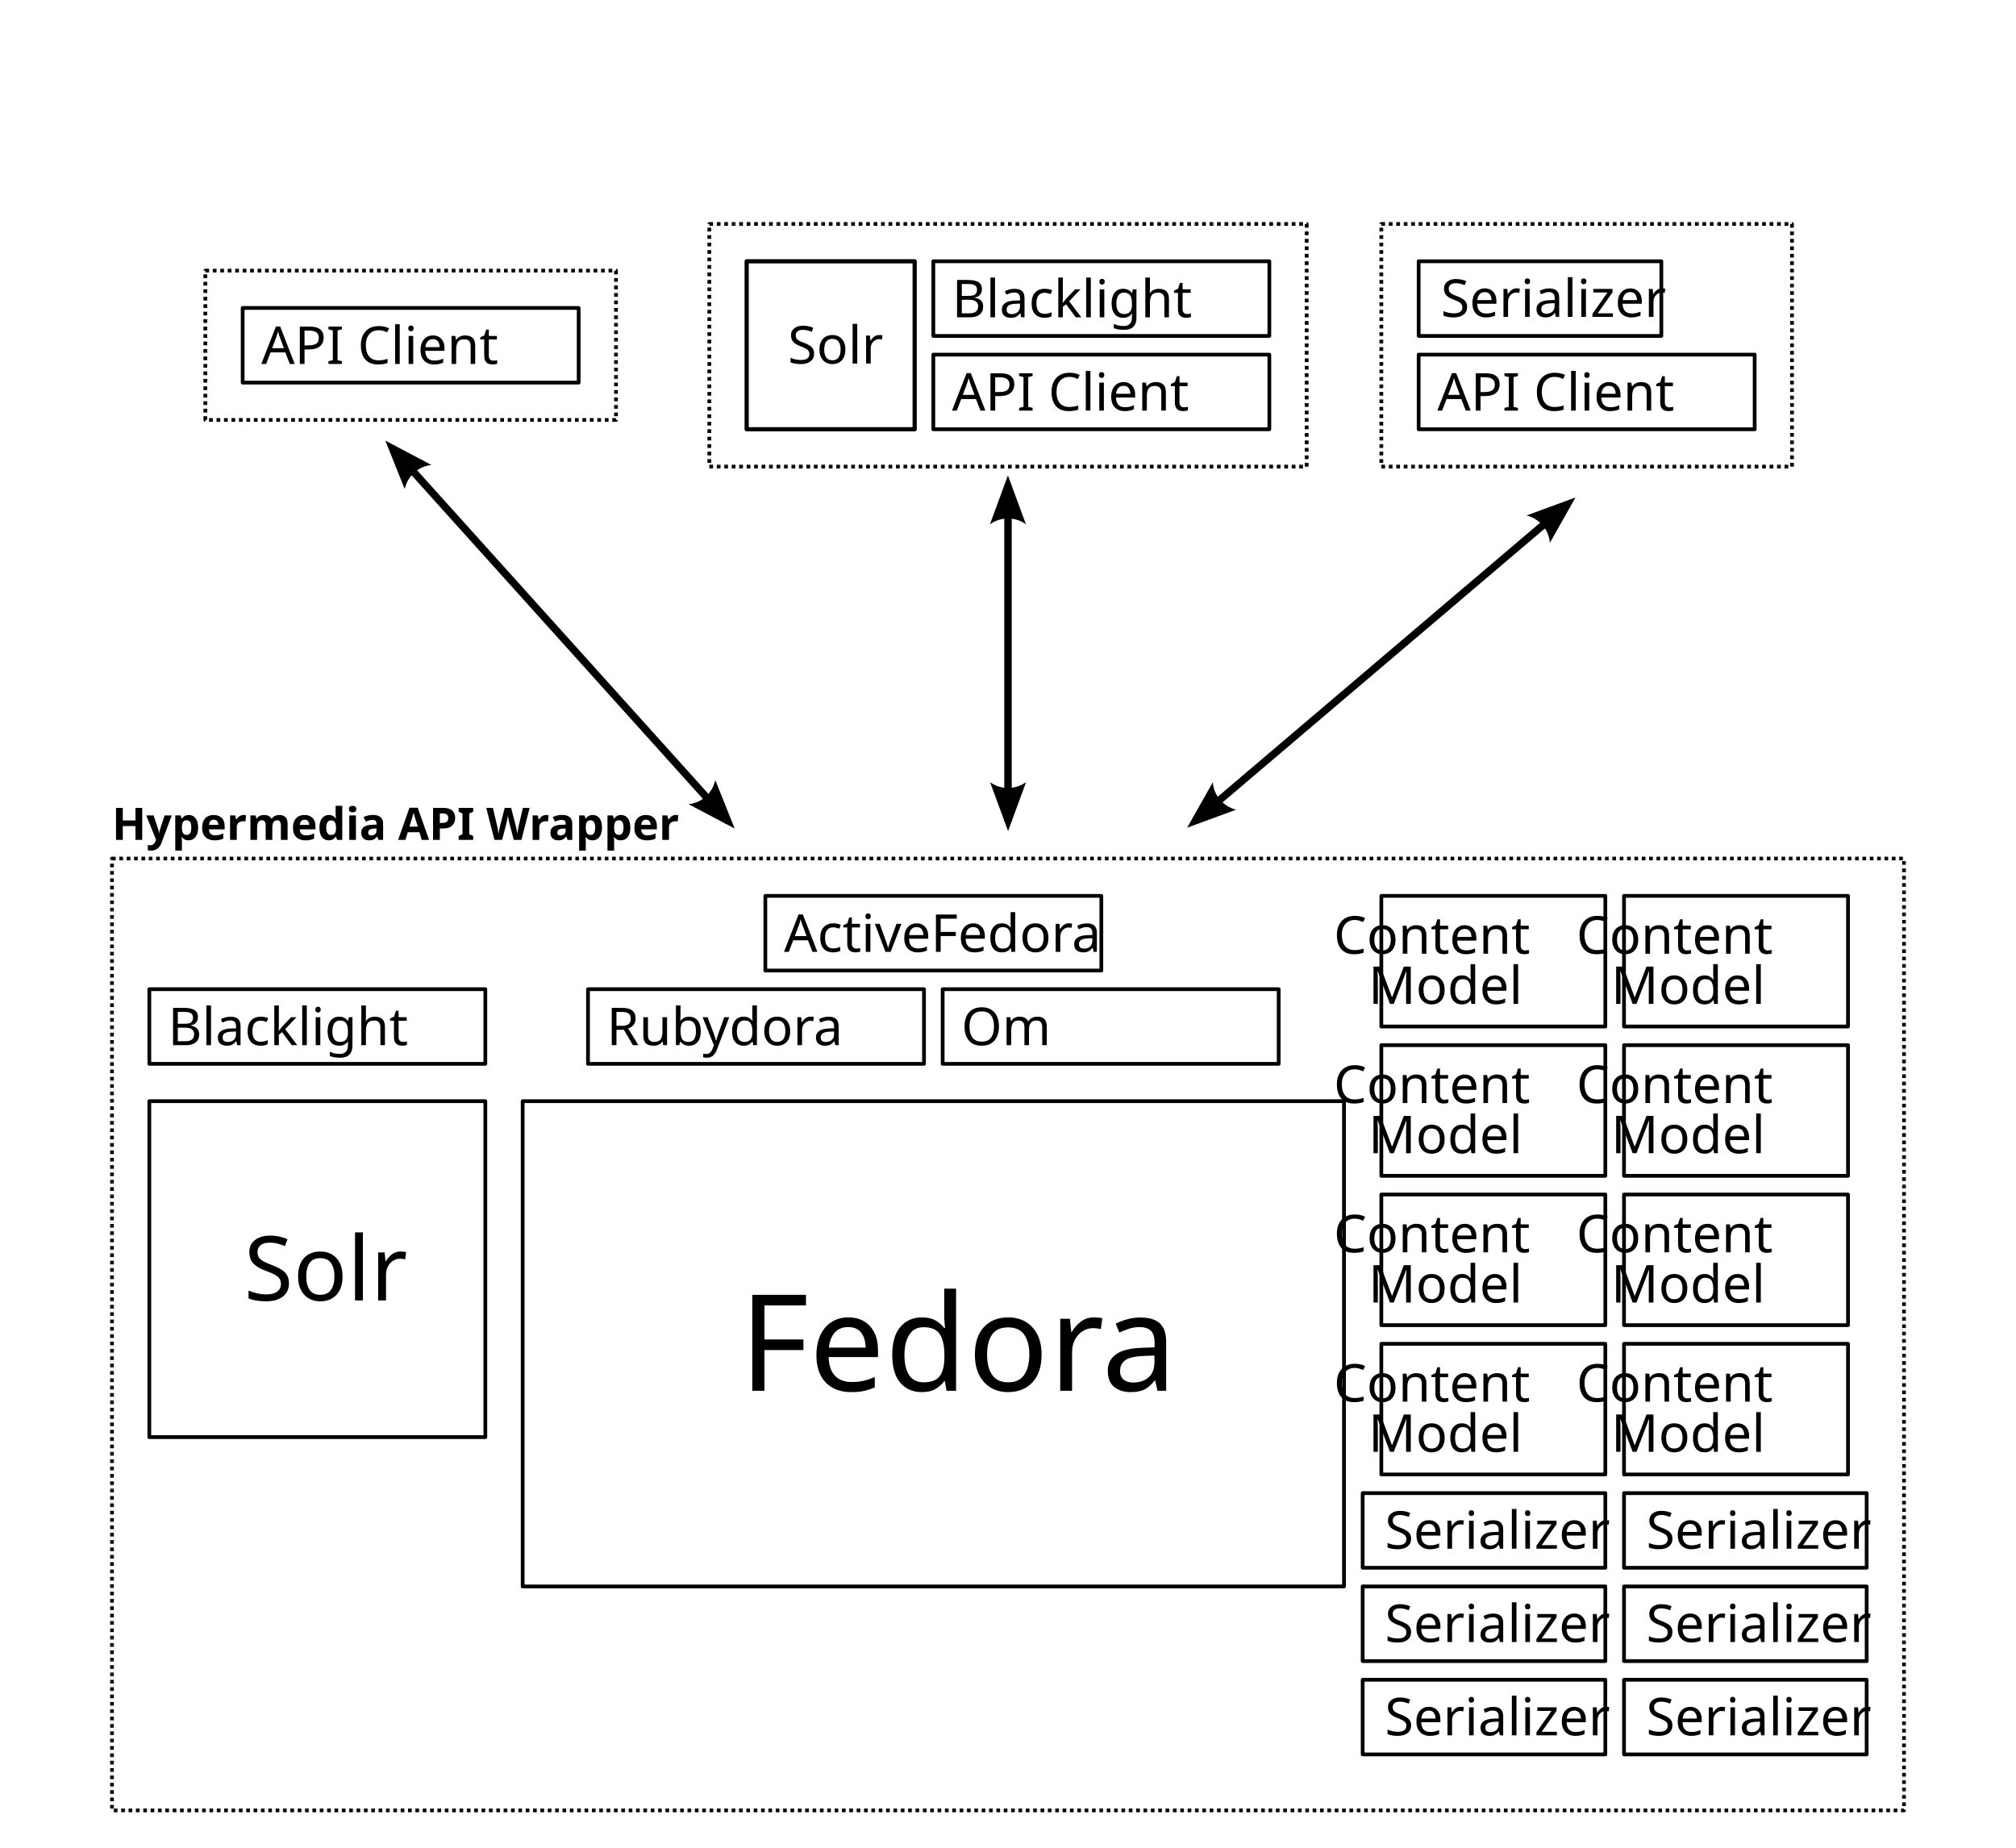
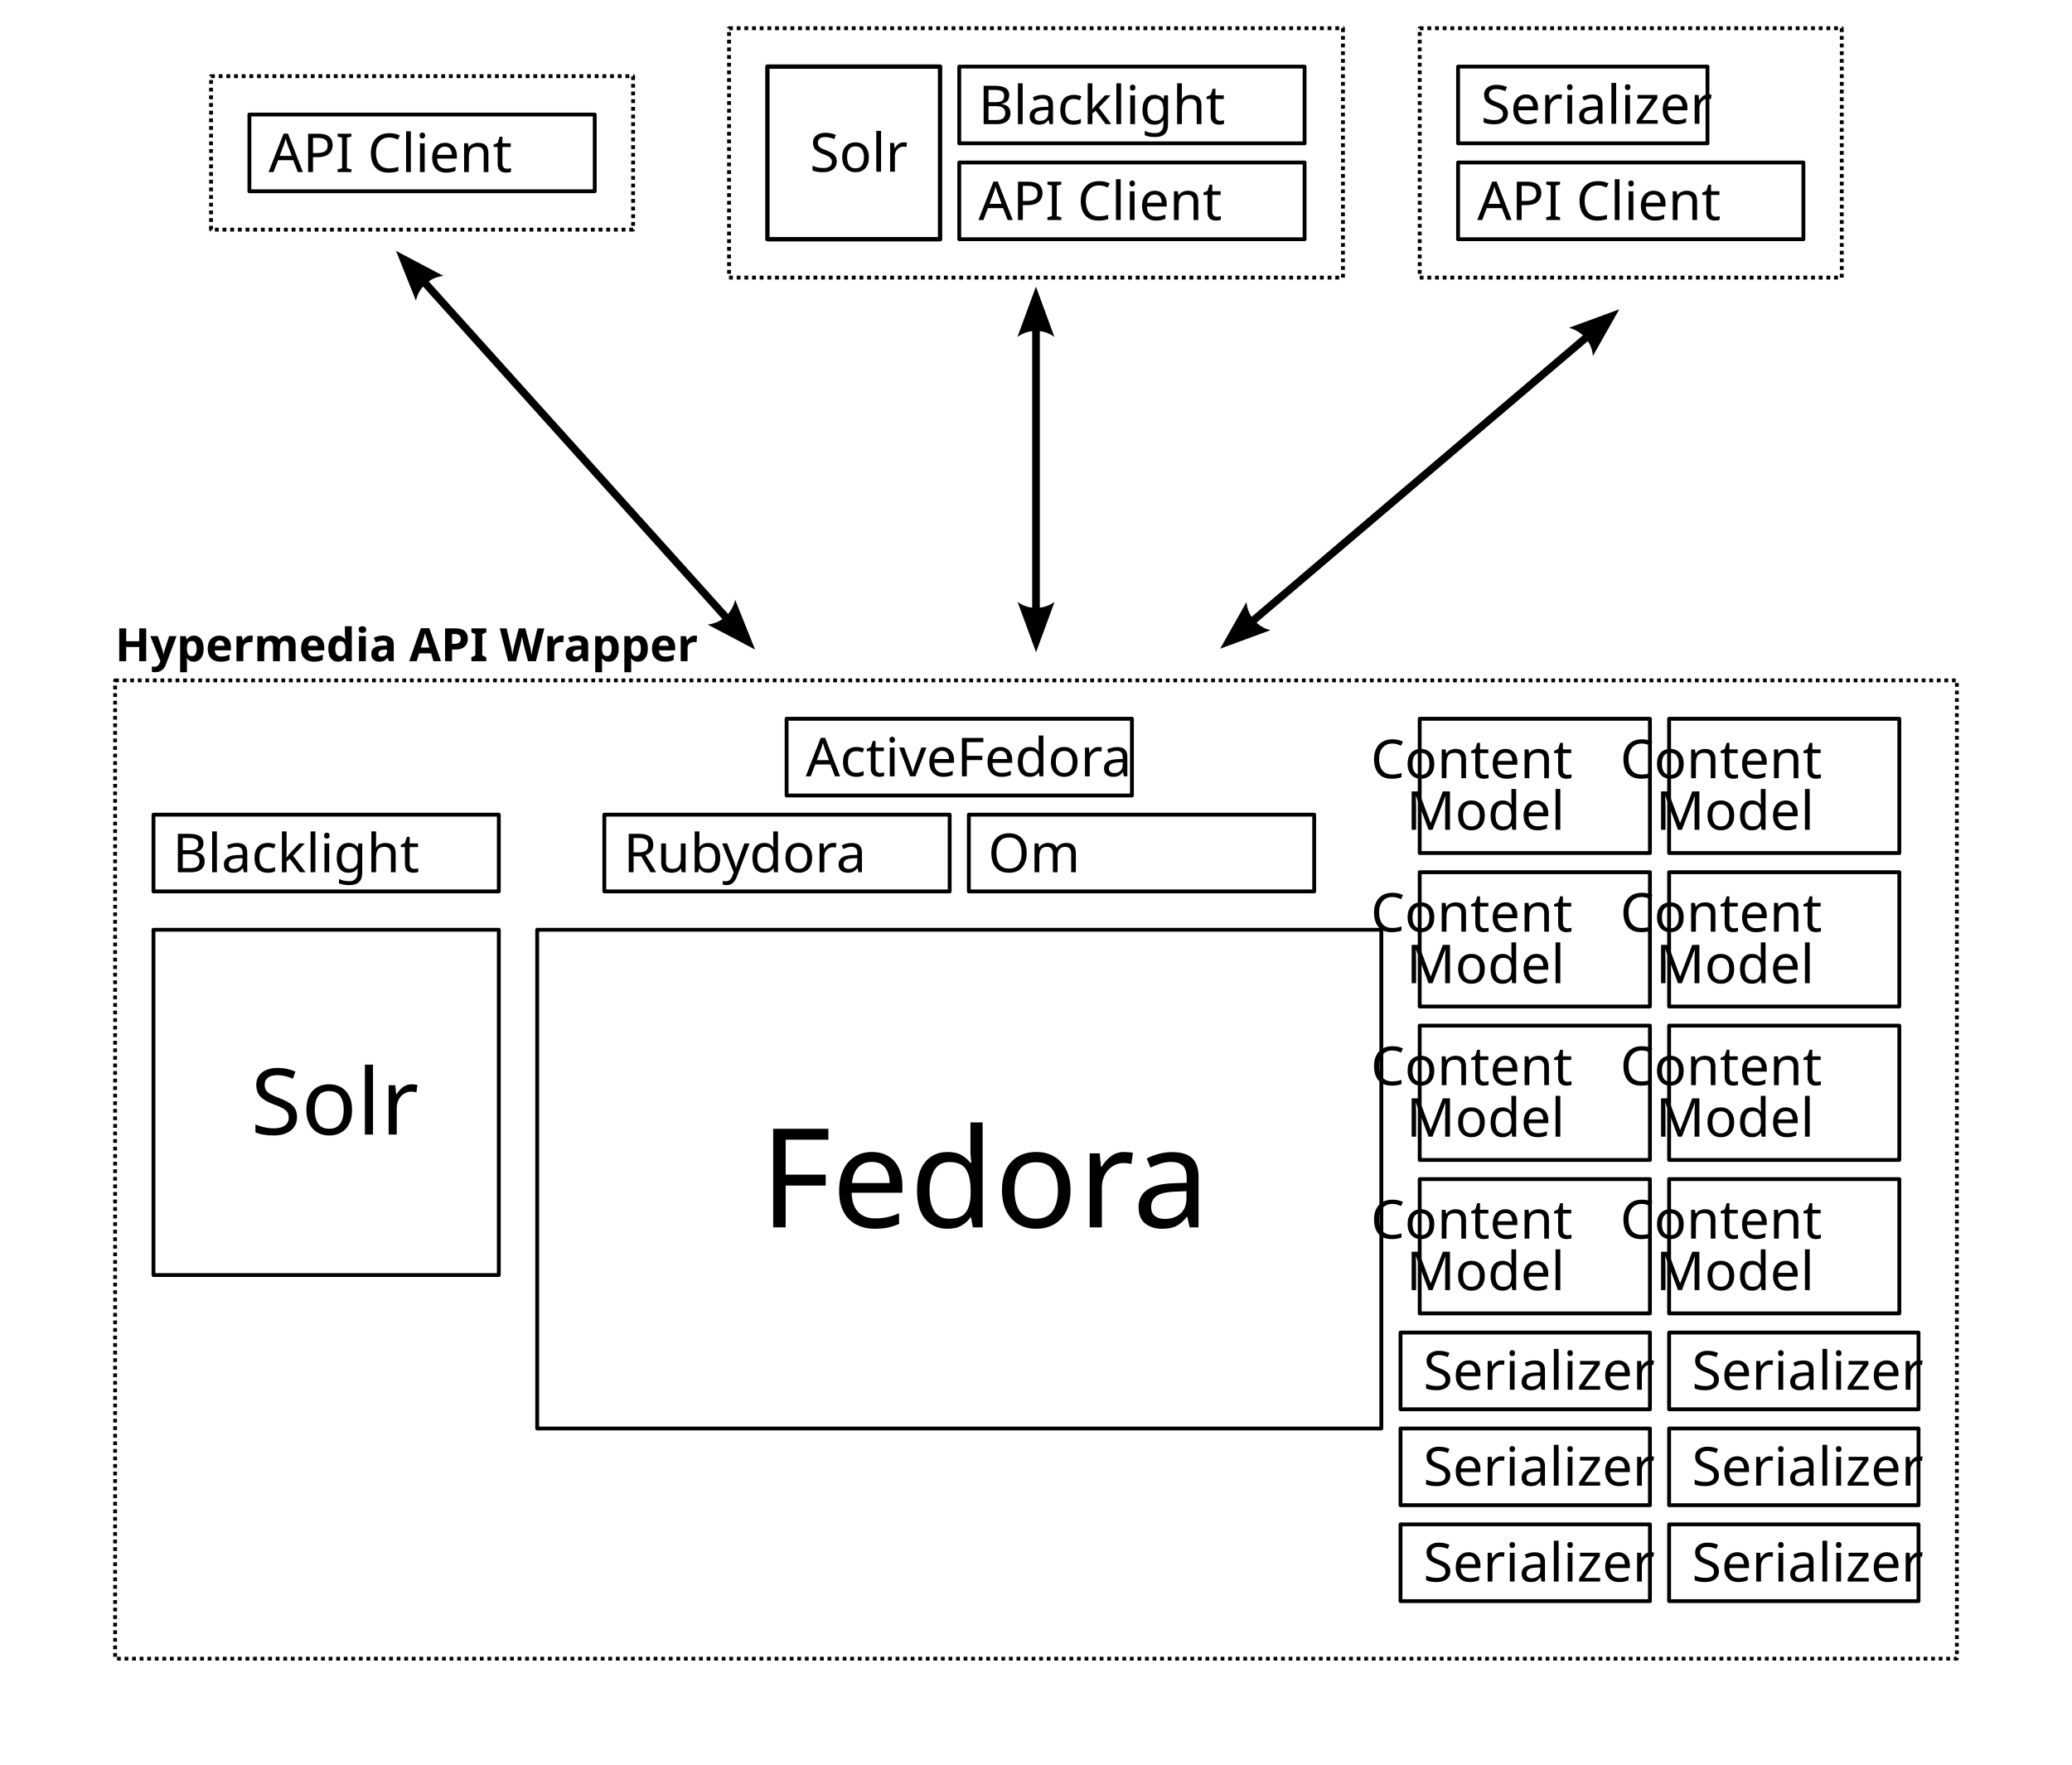
- <svg xmlns="http://www.w3.org/2000/svg" version="1.2" width="540" height="495" id="svg2">
+ <svg xmlns="http://www.w3.org/2000/svg" version="1.2" width="540" height="460" id="svg2">
  <defs id="defs4">
    <marker refX="0" refY="0" orient="auto" id="Arrow2Mstart" style="overflow:visible">
      <path d="M 8.719,4.034 -2.207,0.016 8.719,-4.002 c -1.745,2.372 -1.735,5.617 -6e-7,8.035 z" transform="scale(0.6,0.6)" id="path4844" style="fill-rule:evenodd;stroke-width:0.625;stroke-linejoin:round" />
    </marker>
    <marker refX="0" refY="0" orient="auto" id="Arrow2Mend" style="overflow:visible">
      <path d="M 8.719,4.034 -2.207,0.016 8.719,-4.002 c -1.745,2.372 -1.735,5.617 -6e-7,8.035 z" transform="scale(-0.6,-0.6)" id="path4847" style="fill-rule:evenodd;stroke-width:0.625;stroke-linejoin:round" />
    </marker>
    <marker refX="0" refY="0" orient="auto" id="Arrow1Mend" style="overflow:visible">
      <path d="M 0,0 5,-5 -12.5,0 5,5 0,0 z" transform="matrix(-0.4,0,0,-0.4,-4,0)" id="path4829" style="fill-rule:evenodd;stroke:#000000;stroke-width:1pt" />
    </marker>
    <marker refX="0" refY="0" orient="auto" id="Arrow1Send" style="overflow:visible">
      <path d="M 0,0 5,-5 -12.5,0 5,5 0,0 z" transform="matrix(-0.2,0,0,-0.2,-1.2,0)" id="path4835" style="fill-rule:evenodd;stroke:#000000;stroke-width:1pt" />
    </marker>
    <marker refX="0" refY="0" orient="auto" id="Arrow2Lend" style="overflow:visible">
      <path d="M 8.719,4.034 -2.207,0.016 8.719,-4.002 c -1.745,2.372 -1.735,5.617 -6e-7,8.035 z" transform="matrix(-1.1,0,0,-1.1,-1.1,0)" id="path4841" style="fill-rule:evenodd;stroke-width:0.625;stroke-linejoin:round" />
    </marker>
  </defs>
-   <g transform="translate(0,-557.36)" id="layer1">
+   <g transform="translate(0,-610)" id="layer1">
    <flowRoot transform="translate(0,602.3598)" id="flowRoot3799" xml:space="preserve" style="font-size:12px;font-style:normal;font-variant:normal;font-weight:normal;font-stretch:normal;text-align:center;line-height:123%;letter-spacing:0px;word-spacing:0px;text-anchor:middle;fill:#000000;fill-opacity:1;stroke:none;font-family:'Minion Pro',Georgia,Times,serif;-inkscape-font-specification:'Minion Pro',Georgia,Times,serif">
      <flowRegion id="flowRegion3801">
        <rect width="90.714" height="18.571" x="16.429" y="72.857" id="rect3803" />
      </flowRegion>
      <flowPara id="flowPara3805" />
    </flowRoot>
    <g transform="translate(-185,92.50003)" id="g4702">
      <text x="250.354" y="813.248" id="text3827" xml:space="preserve" style="font-size:24px;font-style:normal;font-variant:normal;font-weight:normal;font-stretch:normal;text-align:start;line-height:123%;letter-spacing:0px;word-spacing:0px;text-anchor:start;fill:#000000;fill-opacity:1;stroke:none;font-family:Myriad Pro;-inkscape-font-specification:Myriad Pro">
        <tspan x="250.354" y="813.248" id="tspan3829">Solr</tspan>
      </text>
      <rect width="90" height="90" x="225" y="759.86" id="rect4690" style="fill:none;stroke:#000000;stroke-width:1;stroke-linecap:butt;stroke-linejoin:round;stroke-miterlimit:4;stroke-opacity:1;stroke-dasharray:none;stroke-dashoffset:0" />
    </g>
    <g transform="translate(-20,112.5)" id="g4793">
      <text x="218.023" y="817.442" id="text3823" xml:space="preserve" style="font-size:36px;font-style:normal;font-variant:normal;font-weight:normal;font-stretch:normal;text-align:start;line-height:123%;letter-spacing:0px;word-spacing:0px;text-anchor:start;fill:#000000;fill-opacity:1;stroke:none;font-family:Myriad Pro;-inkscape-font-specification:Myriad Pro">
        <tspan x="218.023" y="817.442" id="tspan3825">Fedora</tspan>
      </text>
      <rect width="220" height="130" x="160" y="739.86" id="rect4692" style="fill:none;stroke:#000000;stroke-width:1;stroke-linecap:butt;stroke-linejoin:round;stroke-miterlimit:4;stroke-opacity:1;stroke-dasharray:none;stroke-dashoffset:0" />
    </g>
    <g transform="translate(130,-12.4998)" id="g3899-8-6" style="stroke-width:1;stroke-miterlimit:4;stroke-dasharray:none">
      <text x="269.924" y="825.358" id="text3831-6-8" xml:space="preserve" style="font-size:14px;font-style:normal;font-variant:normal;font-weight:normal;font-stretch:normal;text-align:center;line-height:96%;letter-spacing:0px;word-spacing:0px;text-anchor:middle;fill:#000000;fill-opacity:1;stroke:none;font-family:Myriad Pro;-inkscape-font-specification:Myriad Pro">
        <tspan x="269.924" y="825.358" id="tspan3833-8-2">Content</tspan>
        <tspan x="269.924" y="838.798" id="tspan3835-2-0">Model</tspan>
      </text>
      <rect width="60" height="35" x="240" y="809.86" id="rect3889-1-3" style="fill:none;stroke:#000000;stroke-width:1;stroke-linecap:butt;stroke-linejoin:round;stroke-miterlimit:4;stroke-opacity:1;stroke-dasharray:none;stroke-dashoffset:0" />
    </g>
    <g transform="translate(130,27.5002)" id="g3899-6-8-2" style="stroke-width:1;stroke-miterlimit:4;stroke-dasharray:none">
      <text x="269.924" y="825.358" id="text3831-3-81-4" xml:space="preserve" style="font-size:14px;font-style:normal;font-variant:normal;font-weight:normal;font-stretch:normal;text-align:center;line-height:96%;letter-spacing:0px;word-spacing:0px;text-anchor:middle;fill:#000000;fill-opacity:1;stroke:none;font-family:Myriad Pro;-inkscape-font-specification:Myriad Pro">
        <tspan x="269.924" y="825.358" id="tspan3833-6-9-92">Content</tspan>
        <tspan x="269.924" y="838.798" id="tspan3835-9-2-9">Model</tspan>
      </text>
      <rect width="60" height="35" x="240" y="809.86" id="rect3889-9-92-4" style="fill:none;stroke:#000000;stroke-width:1;stroke-linecap:butt;stroke-linejoin:round;stroke-miterlimit:4;stroke-opacity:1;stroke-dasharray:none;stroke-dashoffset:0" />
    </g>
    <g transform="translate(130,67.50021)" id="g3899-6-8-1-1" style="stroke-width:1;stroke-miterlimit:4;stroke-dasharray:none">
      <text x="269.924" y="825.358" id="text3831-3-81-37-3" xml:space="preserve" style="font-size:14px;font-style:normal;font-variant:normal;font-weight:normal;font-stretch:normal;text-align:center;line-height:96%;letter-spacing:0px;word-spacing:0px;text-anchor:middle;fill:#000000;fill-opacity:1;stroke:none;font-family:Myriad Pro;-inkscape-font-specification:Myriad Pro">
        <tspan x="269.924" y="825.358" id="tspan3833-6-9-1-8">Content</tspan>
        <tspan x="269.924" y="838.798" id="tspan3835-9-2-2-6">Model</tspan>
      </text>
      <rect width="60" height="35" x="240" y="809.86" id="rect3889-9-92-6-5" style="fill:none;stroke:#000000;stroke-width:1;stroke-linecap:butt;stroke-linejoin:round;stroke-miterlimit:4;stroke-opacity:1;stroke-dasharray:none;stroke-dashoffset:0" />
    </g>
    <g transform="translate(130,107.5002)" id="g3899-6-8-6-2-1" style="stroke-width:1;stroke-miterlimit:4;stroke-dasharray:none">
      <text x="269.924" y="825.358" id="text3831-3-81-3-9-3" xml:space="preserve" style="font-size:14px;font-style:normal;font-variant:normal;font-weight:normal;font-stretch:normal;text-align:center;line-height:96%;letter-spacing:0px;word-spacing:0px;text-anchor:middle;fill:#000000;fill-opacity:1;stroke:none;font-family:Myriad Pro;-inkscape-font-specification:Myriad Pro">
        <tspan x="269.924" y="825.358" id="tspan3833-6-9-9-4-5">Content</tspan>
        <tspan x="269.924" y="838.798" id="tspan3835-9-2-1-4-8">Model</tspan>
      </text>
      <rect width="60" height="35" x="240" y="809.86" id="rect3889-9-92-0-0-9" style="fill:none;stroke:#000000;stroke-width:1;stroke-linecap:butt;stroke-linejoin:round;stroke-miterlimit:4;stroke-opacity:1;stroke-dasharray:none;stroke-dashoffset:0" />
    </g>
    <g transform="translate(195,-12.4998)" id="g3899-8-6-9" style="stroke-width:1;stroke-miterlimit:4;stroke-dasharray:none">
      <text x="269.924" y="825.358" id="text3831-6-8-3" xml:space="preserve" style="font-size:14px;font-style:normal;font-variant:normal;font-weight:normal;font-stretch:normal;text-align:center;line-height:96%;letter-spacing:0px;word-spacing:0px;text-anchor:middle;fill:#000000;fill-opacity:1;stroke:none;font-family:Myriad Pro;-inkscape-font-specification:Myriad Pro">
        <tspan x="269.924" y="825.358" id="tspan3833-8-2-8">Content</tspan>
        <tspan x="269.924" y="838.798" id="tspan3835-2-0-1">Model</tspan>
      </text>
      <rect width="60" height="35" x="240" y="809.86" id="rect3889-1-3-7" style="fill:none;stroke:#000000;stroke-width:1;stroke-linecap:butt;stroke-linejoin:round;stroke-miterlimit:4;stroke-opacity:1;stroke-dasharray:none;stroke-dashoffset:0" />
    </g>
    <g transform="translate(195,27.5002)" id="g3899-6-8-2-0" style="stroke-width:1;stroke-miterlimit:4;stroke-dasharray:none">
      <text x="269.924" y="825.358" id="text3831-3-81-4-6" xml:space="preserve" style="font-size:14px;font-style:normal;font-variant:normal;font-weight:normal;font-stretch:normal;text-align:center;line-height:96%;letter-spacing:0px;word-spacing:0px;text-anchor:middle;fill:#000000;fill-opacity:1;stroke:none;font-family:Myriad Pro;-inkscape-font-specification:Myriad Pro">
        <tspan x="269.924" y="825.358" id="tspan3833-6-9-92-3">Content</tspan>
        <tspan x="269.924" y="838.798" id="tspan3835-9-2-9-8">Model</tspan>
      </text>
      <rect width="60" height="35" x="240" y="809.86" id="rect3889-9-92-4-8" style="fill:none;stroke:#000000;stroke-width:1;stroke-linecap:butt;stroke-linejoin:round;stroke-miterlimit:4;stroke-opacity:1;stroke-dasharray:none;stroke-dashoffset:0" />
    </g>
    <g transform="translate(195,67.50021)" id="g3899-6-8-1-1-8" style="stroke-width:1;stroke-miterlimit:4;stroke-dasharray:none">
      <text x="269.924" y="825.358" id="text3831-3-81-37-3-9" xml:space="preserve" style="font-size:14px;font-style:normal;font-variant:normal;font-weight:normal;font-stretch:normal;text-align:center;line-height:96%;letter-spacing:0px;word-spacing:0px;text-anchor:middle;fill:#000000;fill-opacity:1;stroke:none;font-family:Myriad Pro;-inkscape-font-specification:Myriad Pro">
        <tspan x="269.924" y="825.358" id="tspan3833-6-9-1-8-6">Content</tspan>
        <tspan x="269.924" y="838.798" id="tspan3835-9-2-2-6-3">Model</tspan>
      </text>
      <rect width="60" height="35" x="240" y="809.86" id="rect3889-9-92-6-5-7" style="fill:none;stroke:#000000;stroke-width:1;stroke-linecap:butt;stroke-linejoin:round;stroke-miterlimit:4;stroke-opacity:1;stroke-dasharray:none;stroke-dashoffset:0" />
    </g>
    <g transform="translate(195,107.5002)" id="g3899-6-8-6-2-1-1" style="stroke-width:1;stroke-miterlimit:4;stroke-dasharray:none">
      <text x="269.924" y="825.358" id="text3831-3-81-3-9-3-8" xml:space="preserve" style="font-size:14px;font-style:normal;font-variant:normal;font-weight:normal;font-stretch:normal;text-align:center;line-height:96%;letter-spacing:0px;word-spacing:0px;text-anchor:middle;fill:#000000;fill-opacity:1;stroke:none;font-family:Myriad Pro;-inkscape-font-specification:Myriad Pro">
        <tspan x="269.924" y="825.358" id="tspan3833-6-9-9-4-5-1">Content</tspan>
        <tspan x="269.924" y="838.798" id="tspan3835-9-2-1-4-8-6">Model</tspan>
      </text>
      <rect width="60" height="35" x="240" y="809.86" id="rect3889-9-92-0-0-9-9" style="fill:none;stroke:#000000;stroke-width:1;stroke-linecap:butt;stroke-linejoin:round;stroke-miterlimit:4;stroke-opacity:1;stroke-dasharray:none;stroke-dashoffset:0" />
    </g>
    <g transform="translate(415,140.0002)" id="g3894-8-4" style="stroke-width:1;stroke-miterlimit:4;stroke-dasharray:none">
      <text x="25.946" y="832.253" id="text3837-3-1" xml:space="preserve" style="font-size:14px;font-style:normal;font-variant:normal;font-weight:normal;font-stretch:normal;text-align:start;line-height:123%;letter-spacing:0px;word-spacing:0px;text-anchor:start;fill:#000000;fill-opacity:1;stroke:none;font-family:Myriad Pro;-inkscape-font-specification:Myriad Pro">
        <tspan x="25.946" y="832.253" id="tspan3839-6-51">Serializer</tspan>
      </text>
      <rect width="65" height="20" x="20" y="817.36" id="rect3025-33-6-9" style="fill:none;stroke:#000000;stroke-width:1;stroke-linecap:butt;stroke-linejoin:round;stroke-miterlimit:4;stroke-opacity:1;stroke-dasharray:none;stroke-dashoffset:0" />
    </g>
    <g transform="translate(415,165.0002)" id="g3894-8-9-8" style="stroke-width:1;stroke-miterlimit:4;stroke-dasharray:none">
      <text x="25.946" y="832.253" id="text3837-3-9-4" xml:space="preserve" style="font-size:14px;font-style:normal;font-variant:normal;font-weight:normal;font-stretch:normal;text-align:start;line-height:123%;letter-spacing:0px;word-spacing:0px;text-anchor:start;fill:#000000;fill-opacity:1;stroke:none;font-family:Myriad Pro;-inkscape-font-specification:Myriad Pro">
        <tspan x="25.946" y="832.253" id="tspan3839-6-5-5">Serializer</tspan>
      </text>
      <rect width="65" height="20" x="20" y="817.36" id="rect3025-33-6-7-9" style="fill:none;stroke:#000000;stroke-width:1;stroke-linecap:butt;stroke-linejoin:round;stroke-miterlimit:4;stroke-opacity:1;stroke-dasharray:none;stroke-dashoffset:0" />
    </g>
    <g transform="translate(415,190.0002)" id="g3894-8-2-6-6-5" style="stroke-width:1;stroke-miterlimit:4;stroke-dasharray:none">
      <text x="25.946" y="832.253" id="text3837-3-2-3-3-4" xml:space="preserve" style="font-size:14px;font-style:normal;font-variant:normal;font-weight:normal;font-stretch:normal;text-align:start;line-height:123%;letter-spacing:0px;word-spacing:0px;text-anchor:start;fill:#000000;fill-opacity:1;stroke:none;font-family:Myriad Pro;-inkscape-font-specification:Myriad Pro">
        <tspan x="25.946" y="832.253" id="tspan3839-6-8-1-5-7">Serializer</tspan>
      </text>
      <rect width="65" height="20" x="20" y="817.36" id="rect3025-33-6-0-8-5-2" style="fill:none;stroke:#000000;stroke-width:1;stroke-linecap:butt;stroke-linejoin:round;stroke-miterlimit:4;stroke-opacity:1;stroke-dasharray:none;stroke-dashoffset:0" />
    </g>
    <g transform="translate(345,140.0002)" id="g3894-8-0" style="stroke-width:1;stroke-miterlimit:4;stroke-dasharray:none">
      <text x="25.946" y="832.253" id="text3837-3-7" xml:space="preserve" style="font-size:14px;font-style:normal;font-variant:normal;font-weight:normal;font-stretch:normal;text-align:start;line-height:123%;letter-spacing:0px;word-spacing:0px;text-anchor:start;fill:#000000;fill-opacity:1;stroke:none;font-family:Myriad Pro;-inkscape-font-specification:Myriad Pro">
        <tspan x="25.946" y="832.253" id="tspan3839-6-9">Serializer</tspan>
      </text>
      <rect width="65" height="20" x="20" y="817.36" id="rect3025-33-6-3" style="fill:none;stroke:#000000;stroke-width:1;stroke-linecap:butt;stroke-linejoin:round;stroke-miterlimit:4;stroke-opacity:1;stroke-dasharray:none;stroke-dashoffset:0" />
    </g>
    <g transform="translate(345,165.0002)" id="g3894-8-9-4" style="stroke-width:1;stroke-miterlimit:4;stroke-dasharray:none">
      <text x="25.946" y="832.253" id="text3837-3-9-1" xml:space="preserve" style="font-size:14px;font-style:normal;font-variant:normal;font-weight:normal;font-stretch:normal;text-align:start;line-height:123%;letter-spacing:0px;word-spacing:0px;text-anchor:start;fill:#000000;fill-opacity:1;stroke:none;font-family:Myriad Pro;-inkscape-font-specification:Myriad Pro">
        <tspan x="25.946" y="832.253" id="tspan3839-6-5-8">Serializer</tspan>
      </text>
      <rect width="65" height="20" x="20" y="817.36" id="rect3025-33-6-7-2" style="fill:none;stroke:#000000;stroke-width:1;stroke-linecap:butt;stroke-linejoin:round;stroke-miterlimit:4;stroke-opacity:1;stroke-dasharray:none;stroke-dashoffset:0" />
    </g>
    <g transform="translate(345,190.0002)" id="g3894-8-2-6-6-1" style="stroke-width:1;stroke-miterlimit:4;stroke-dasharray:none">
      <text x="25.946" y="832.253" id="text3837-3-2-3-3-6" xml:space="preserve" style="font-size:14px;font-style:normal;font-variant:normal;font-weight:normal;font-stretch:normal;text-align:start;line-height:123%;letter-spacing:0px;word-spacing:0px;text-anchor:start;fill:#000000;fill-opacity:1;stroke:none;font-family:Myriad Pro;-inkscape-font-specification:Myriad Pro">
        <tspan x="25.946" y="832.253" id="tspan3839-6-8-1-5-6">Serializer</tspan>
      </text>
      <rect width="65" height="20" x="20" y="817.36" id="rect3025-33-6-0-8-5-5" style="fill:none;stroke:#000000;stroke-width:1;stroke-linecap:butt;stroke-linejoin:round;stroke-miterlimit:4;stroke-opacity:1;stroke-dasharray:none;stroke-dashoffset:0" />
    </g>
    <g transform="translate(20,190.0002)" id="g3980-3-91">
      <rect width="90" height="20" x="20" y="632.36" id="rect3025-5-1" style="fill:none;stroke:#000000;stroke-width:1;stroke-linecap:butt;stroke-linejoin:round;stroke-miterlimit:4;stroke-opacity:1;stroke-dasharray:none;stroke-dashoffset:0" />
      <text x="25" y="647.36" id="text3807-9-49" xml:space="preserve" style="font-size:14px;font-style:normal;font-variant:normal;font-weight:normal;font-stretch:normal;text-align:start;line-height:123%;letter-spacing:0px;word-spacing:0px;text-anchor:start;fill:#000000;fill-opacity:1;stroke:none;font-family:Myriad Pro;-inkscape-font-specification:Myriad Pro">
        <tspan x="25" y="647.36" id="tspan3809-4-3">Blacklight</tspan>
      </text>
    </g>
    <g transform="translate(232.5,165.0002)" id="g3975-4-9">
      <text x="25" y="672.36" id="text3811-3-7" xml:space="preserve" style="font-size:14px;font-style:normal;font-variant:normal;font-weight:normal;font-stretch:normal;text-align:start;line-height:123%;letter-spacing:0px;word-spacing:0px;text-anchor:start;fill:#000000;fill-opacity:1;stroke:none;font-family:Myriad Pro;-inkscape-font-specification:Myriad Pro">
        <tspan x="25" y="672.36" id="tspan3813-4-76">Om</tspan>
      </text>
      <rect width="90" height="20" x="20" y="657.36" id="rect3025-8-2-3" style="fill:none;stroke:#000000;stroke-width:1;stroke-linecap:butt;stroke-linejoin:round;stroke-miterlimit:4;stroke-opacity:1;stroke-dasharray:none;stroke-dashoffset:0" />
    </g>
    <g transform="translate(137.5,115.0002)" id="g3965-4-0">
      <text x="25" y="722.36" id="text3819-3-6" xml:space="preserve" style="font-size:14px;font-style:normal;font-variant:normal;font-weight:normal;font-stretch:normal;text-align:start;line-height:123%;letter-spacing:0px;word-spacing:0px;text-anchor:start;fill:#000000;fill-opacity:1;stroke:none;font-family:Myriad Pro;-inkscape-font-specification:Myriad Pro">
        <tspan x="25" y="722.36" id="tspan3821-9-5">Rubydora</tspan>
      </text>
      <rect width="90" height="20" x="20" y="707.36" id="rect3025-3-6-43" style="fill:none;stroke:#000000;stroke-width:1;stroke-linecap:butt;stroke-linejoin:round;stroke-miterlimit:4;stroke-opacity:1;stroke-dasharray:none;stroke-dashoffset:0" />
    </g>
    <g transform="translate(185,115.0002)" id="g3970-4-6">
      <text x="25" y="697.36" id="text3815-7-8" xml:space="preserve" style="font-size:14px;font-style:normal;font-variant:normal;font-weight:normal;font-stretch:normal;text-align:start;line-height:123%;letter-spacing:0px;word-spacing:0px;text-anchor:start;fill:#000000;fill-opacity:1;stroke:none;font-family:Myriad Pro;-inkscape-font-specification:Myriad Pro">
        <tspan x="25" y="697.36" id="tspan3817-9-9">ActiveFedora</tspan>
      </text>
      <rect width="90" height="20" x="20" y="682.36" id="rect3025-1-4-5" style="fill:none;stroke:#000000;stroke-width:1;stroke-linecap:butt;stroke-linejoin:round;stroke-miterlimit:4;stroke-opacity:1;stroke-dasharray:none;stroke-dashoffset:0" />
    </g>
    <rect width="480" height="255" x="30" y="787.36" id="rect7087" style="fill:none;stroke:#000000;stroke-width:0.985;stroke-linecap:butt;stroke-linejoin:round;stroke-miterlimit:4;stroke-opacity:1;stroke-dasharray:0.985, 0.985;stroke-dashoffset:0" />
    <text x="30" y="782.36" id="text7269" xml:space="preserve" style="font-size:12px;font-style:normal;font-variant:normal;font-weight:bold;font-stretch:normal;text-align:start;line-height:123%;letter-spacing:0px;word-spacing:0px;text-anchor:start;fill:#000000;fill-opacity:1;stroke:none;font-family:Myriad Pro;-inkscape-font-specification:Myriad Pro Bold">
      <tspan x="30" y="782.36" id="tspan7271">Hypermedia API Wrapper</tspan>
    </text>
    <g transform="translate(35,7.500005)" id="g7495">
      <g id="g7399">
        <rect width="90" height="20" x="30" y="632.36" id="rect3025-5-1-1" style="fill:none;stroke:#000000;stroke-width:1;stroke-linecap:butt;stroke-linejoin:round;stroke-miterlimit:4;stroke-opacity:1;stroke-dasharray:none;stroke-dashoffset:0" />
        <text x="35" y="647.36" id="text3807-9-49-8" xml:space="preserve" style="font-size:14px;font-style:normal;font-variant:normal;font-weight:normal;font-stretch:normal;text-align:start;line-height:123%;letter-spacing:0px;word-spacing:0px;text-anchor:start;fill:#000000;fill-opacity:1;stroke:none;font-family:Myriad Pro;-inkscape-font-specification:Myriad Pro">
          <tspan x="35" y="647.36" id="tspan3809-4-3-8">API Client</tspan>
        </text>
      </g>
      <rect width="110" height="40" x="20" y="65" transform="translate(0,557.36)" id="rect7303" style="fill:none;stroke:#000000;stroke-width:1;stroke-linecap:butt;stroke-linejoin:round;stroke-miterlimit:4;stroke-opacity:1;stroke-dasharray:1, 1;stroke-dashoffset:0" />
    </g>
    <g transform="translate(35,-4.999985)" id="g7480">
      <g transform="translate(55,-30)" id="g7394">
        <rect width="90" height="20" x="160" y="687.36" id="rect3025-5-1-1-9" style="fill:none;stroke:#000000;stroke-width:1;stroke-linecap:butt;stroke-linejoin:round;stroke-miterlimit:4;stroke-opacity:1;stroke-dasharray:none;stroke-dashoffset:0" />
        <text x="165" y="702.36" id="text3807-9-49-8-0" xml:space="preserve" style="font-size:14px;font-style:normal;font-variant:normal;font-weight:normal;font-stretch:normal;text-align:start;line-height:123%;letter-spacing:0px;word-spacing:0px;text-anchor:start;fill:#000000;fill-opacity:1;stroke:none;font-family:Myriad Pro;-inkscape-font-specification:Myriad Pro">
          <tspan x="165" y="702.36" id="tspan3809-4-3-8-1">API Client</tspan>
        </text>
      </g>
      <rect width="160" height="65" x="155" y="622.36" id="rect7303-6" style="fill:none;stroke:#000000;stroke-width:1;stroke-linecap:butt;stroke-linejoin:round;stroke-miterlimit:4;stroke-opacity:1;stroke-dasharray:1, 1;stroke-dashoffset:0" />
      <g transform="translate(195,1.9775391e-4)" id="g3980-3-91-4">
        <rect width="90" height="20" x="20" y="632.36" id="rect3025-5-1-0" style="fill:none;stroke:#000000;stroke-width:1;stroke-linecap:butt;stroke-linejoin:round;stroke-miterlimit:4;stroke-opacity:1;stroke-dasharray:none;stroke-dashoffset:0" />
        <text x="25" y="647.36" id="text3807-9-49-85" xml:space="preserve" style="font-size:14px;font-style:normal;font-variant:normal;font-weight:normal;font-stretch:normal;text-align:start;line-height:123%;letter-spacing:0px;word-spacing:0px;text-anchor:start;fill:#000000;fill-opacity:1;stroke:none;font-family:Myriad Pro;-inkscape-font-specification:Myriad Pro">
          <tspan x="25" y="647.36" id="tspan3809-4-3-2">Blacklight</tspan>
        </text>
      </g>
      <g transform="translate(-82.5,-150)" id="g7407">
        <text x="258.54" y="809.753" id="text3827-6" xml:space="preserve" style="font-size:15.75px;font-style:normal;font-variant:normal;font-weight:normal;font-stretch:normal;text-align:start;line-height:123%;letter-spacing:0px;word-spacing:0px;text-anchor:start;fill:#000000;fill-opacity:1;stroke:none;font-family:Myriad Pro;-inkscape-font-specification:Myriad Pro">
          <tspan x="258.54" y="809.753" id="tspan3829-3" style="font-size:14px">Solr</tspan>
        </text>
        <rect width="45" height="45" x="247.5" y="782.36" id="rect4690-3" style="fill:none;stroke:#000000;stroke-width:1.125;stroke-linecap:butt;stroke-linejoin:round;stroke-miterlimit:4;stroke-opacity:1;stroke-dasharray:none;stroke-dashoffset:0" />
      </g>
    </g>
    <g transform="translate(35,-4.999985)" id="g7469">
      <g transform="translate(315,25.00002)" id="g7399-1">
        <rect width="90" height="20" x="30" y="632.36" id="rect3025-5-1-1-6" style="fill:none;stroke:#000000;stroke-width:1;stroke-linecap:butt;stroke-linejoin:round;stroke-miterlimit:4;stroke-opacity:1;stroke-dasharray:none;stroke-dashoffset:0" />
        <text x="35" y="647.36" id="text3807-9-49-8-02" xml:space="preserve" style="font-size:14px;font-style:normal;font-variant:normal;font-weight:normal;font-stretch:normal;text-align:start;line-height:123%;letter-spacing:0px;word-spacing:0px;text-anchor:start;fill:#000000;fill-opacity:1;stroke:none;font-family:Myriad Pro;-inkscape-font-specification:Myriad Pro">
          <tspan x="35" y="647.36" id="tspan3809-4-3-8-3">API Client</tspan>
        </text>
      </g>
      <rect width="110" height="65" x="335" y="622.36" id="rect7303-2" style="fill:none;stroke:#000000;stroke-width:1;stroke-linecap:butt;stroke-linejoin:round;stroke-miterlimit:4;stroke-opacity:1;stroke-dasharray:1, 1;stroke-dashoffset:0" />
      <g transform="translate(325,-184.9998)" id="g3894-8-0-2" style="stroke-width:1;stroke-miterlimit:4;stroke-dasharray:none">
        <text x="25.946" y="832.253" id="text3837-3-7-4" xml:space="preserve" style="font-size:14px;font-style:normal;font-variant:normal;font-weight:normal;font-stretch:normal;text-align:start;line-height:123%;letter-spacing:0px;word-spacing:0px;text-anchor:start;fill:#000000;fill-opacity:1;stroke:none;font-family:Myriad Pro;-inkscape-font-specification:Myriad Pro">
          <tspan x="25.946" y="832.253" id="tspan3839-6-9-8">Serializer</tspan>
        </text>
        <rect width="65" height="20" x="20" y="817.36" id="rect3025-33-6-3-1" style="fill:none;stroke:#000000;stroke-width:1;stroke-linecap:butt;stroke-linejoin:round;stroke-miterlimit:4;stroke-opacity:1;stroke-dasharray:none;stroke-dashoffset:0" />
      </g>
    </g>
    <path d="m 105,120 90,100" transform="translate(0,557.36)" id="path7502" style="fill:none;stroke:#000000;stroke-width:2;stroke-linecap:butt;stroke-linejoin:miter;stroke-miterlimit:4;stroke-opacity:1;stroke-dasharray:none;marker-start:url(#Arrow2Mstart);marker-end:url(#Arrow2Mend)" />
    <path d="m 270,130 0,90" transform="translate(0,557.36)" id="path7504" style="fill:none;stroke:#000000;stroke-width:2;stroke-linecap:butt;stroke-linejoin:miter;stroke-miterlimit:4;stroke-opacity:1;stroke-dasharray:none;marker-start:url(#Arrow2Mstart);marker-end:url(#Arrow2Mend)" />
    <path d="M 320,220 420,135" transform="translate(0,557.36)" id="path7506" style="fill:none;stroke:#000000;stroke-width:2;stroke-linecap:butt;stroke-linejoin:miter;stroke-miterlimit:4;stroke-opacity:1;stroke-dasharray:none;marker-start:url(#Arrow2Mstart);marker-end:url(#Arrow2Mend)" />
  </g>
</svg>
